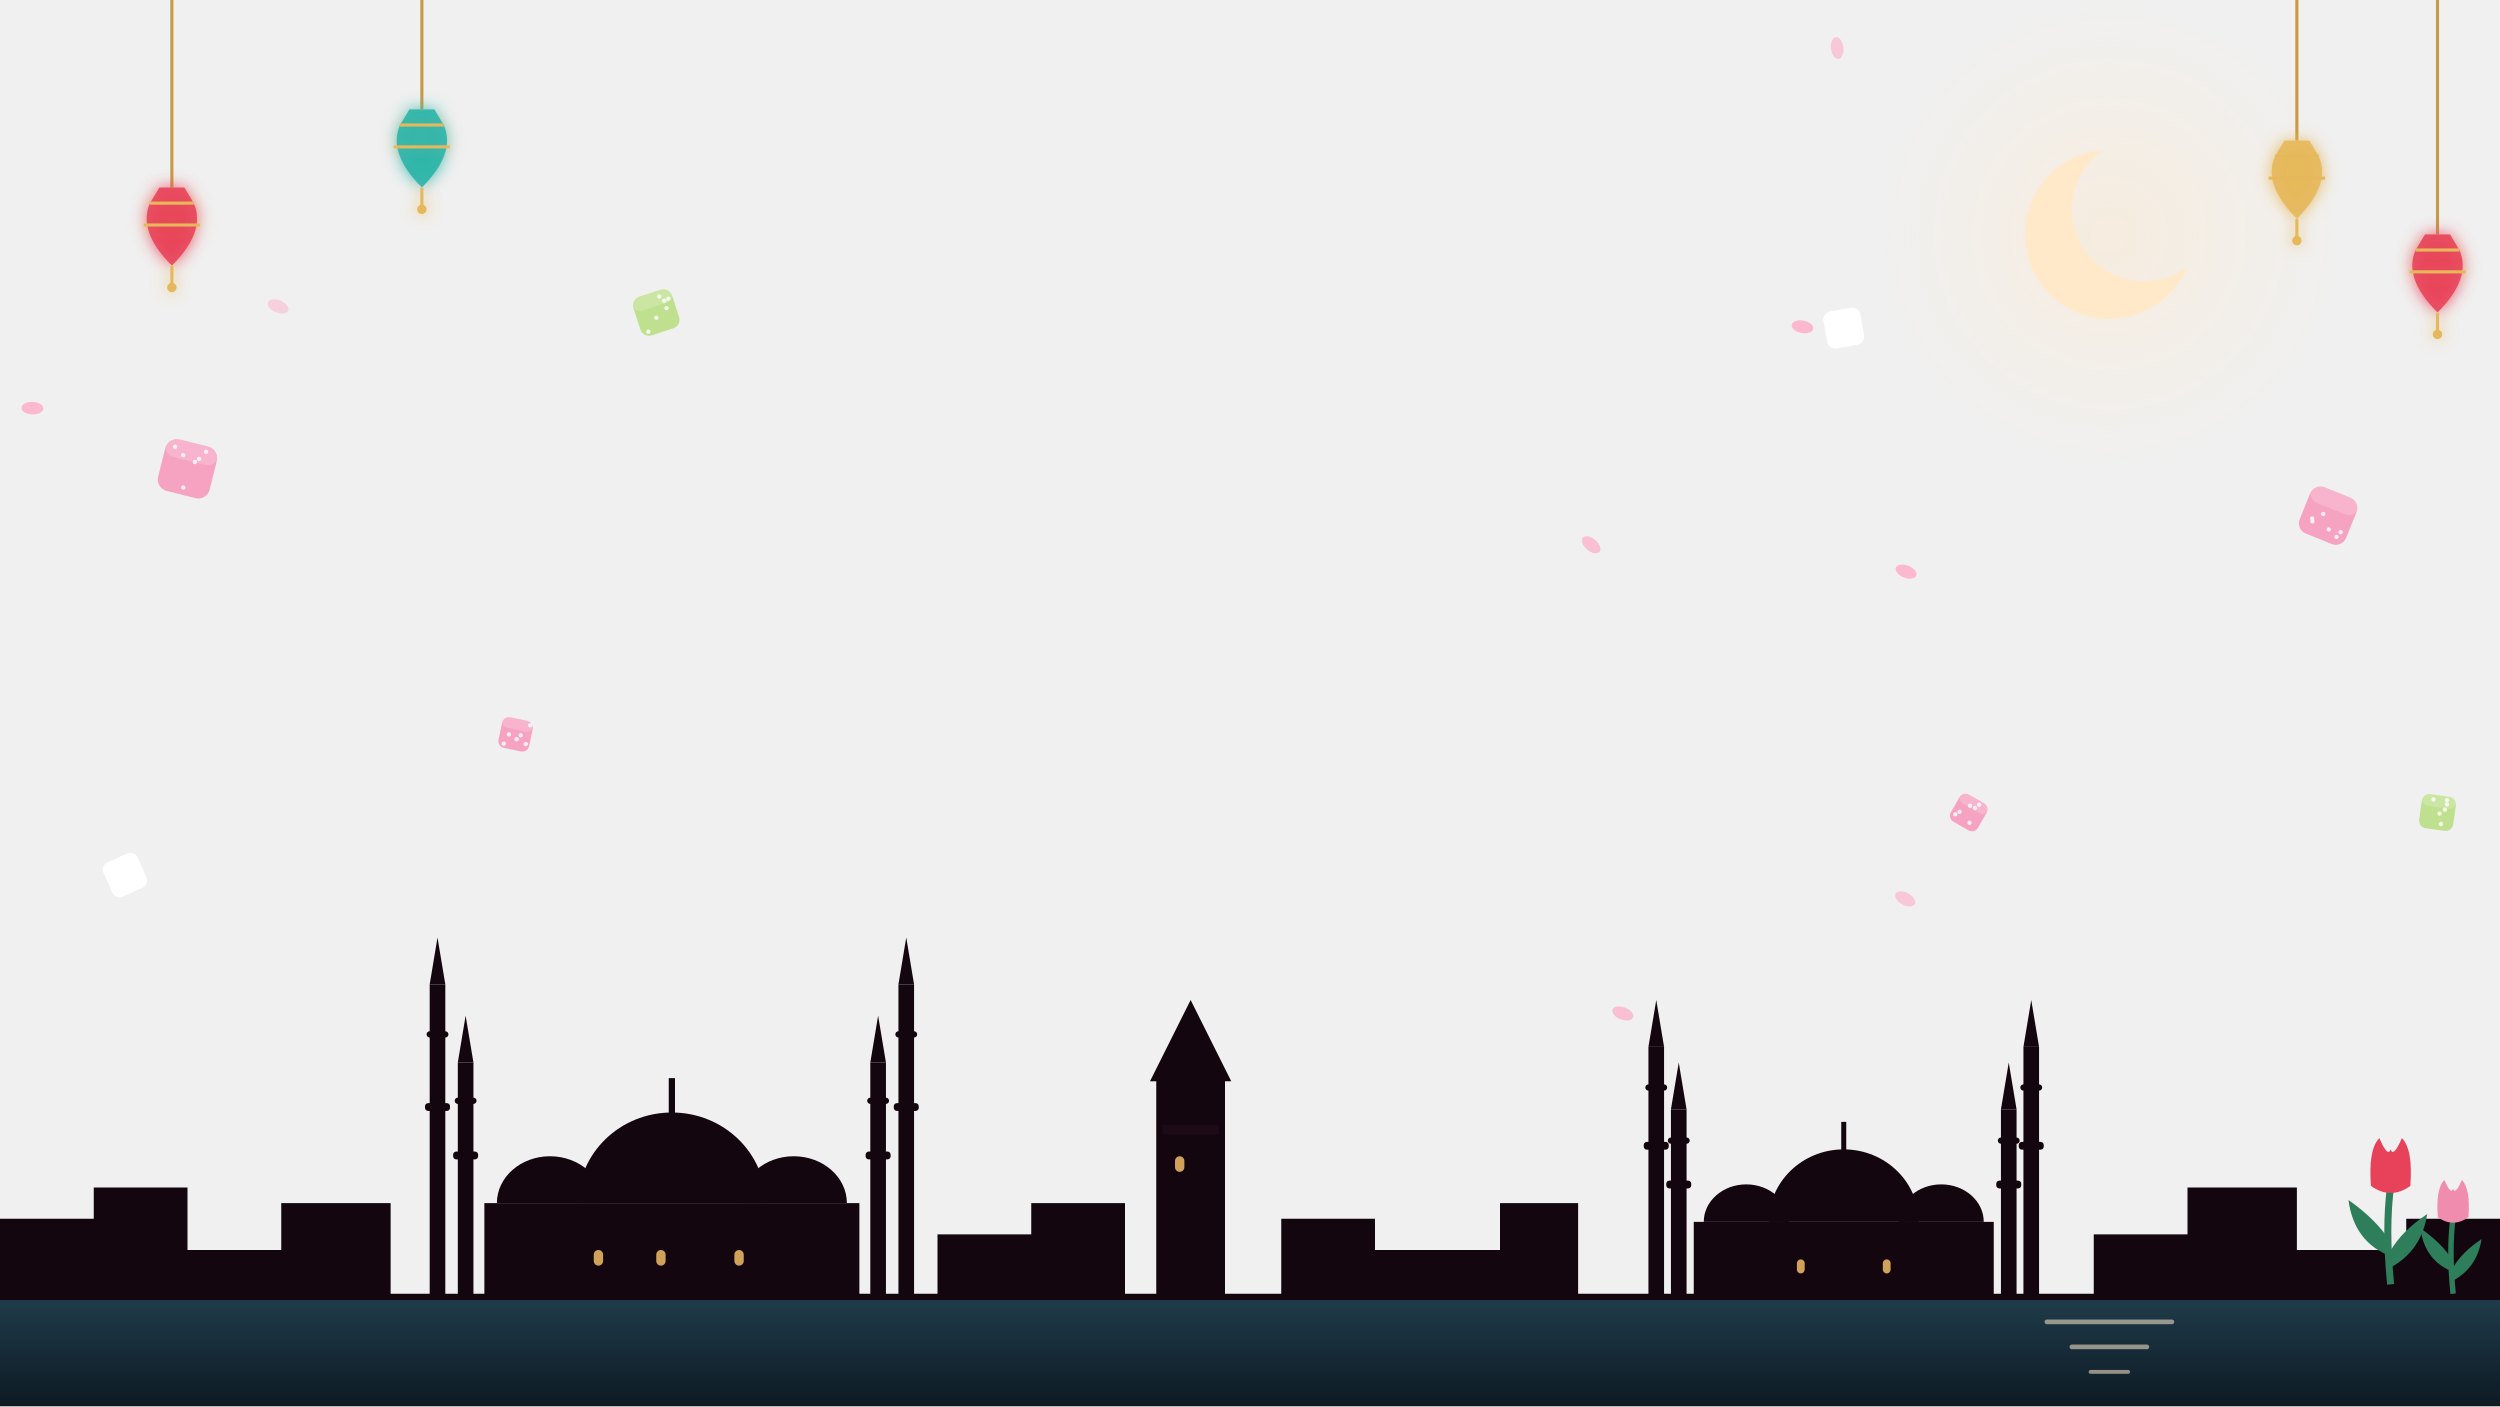
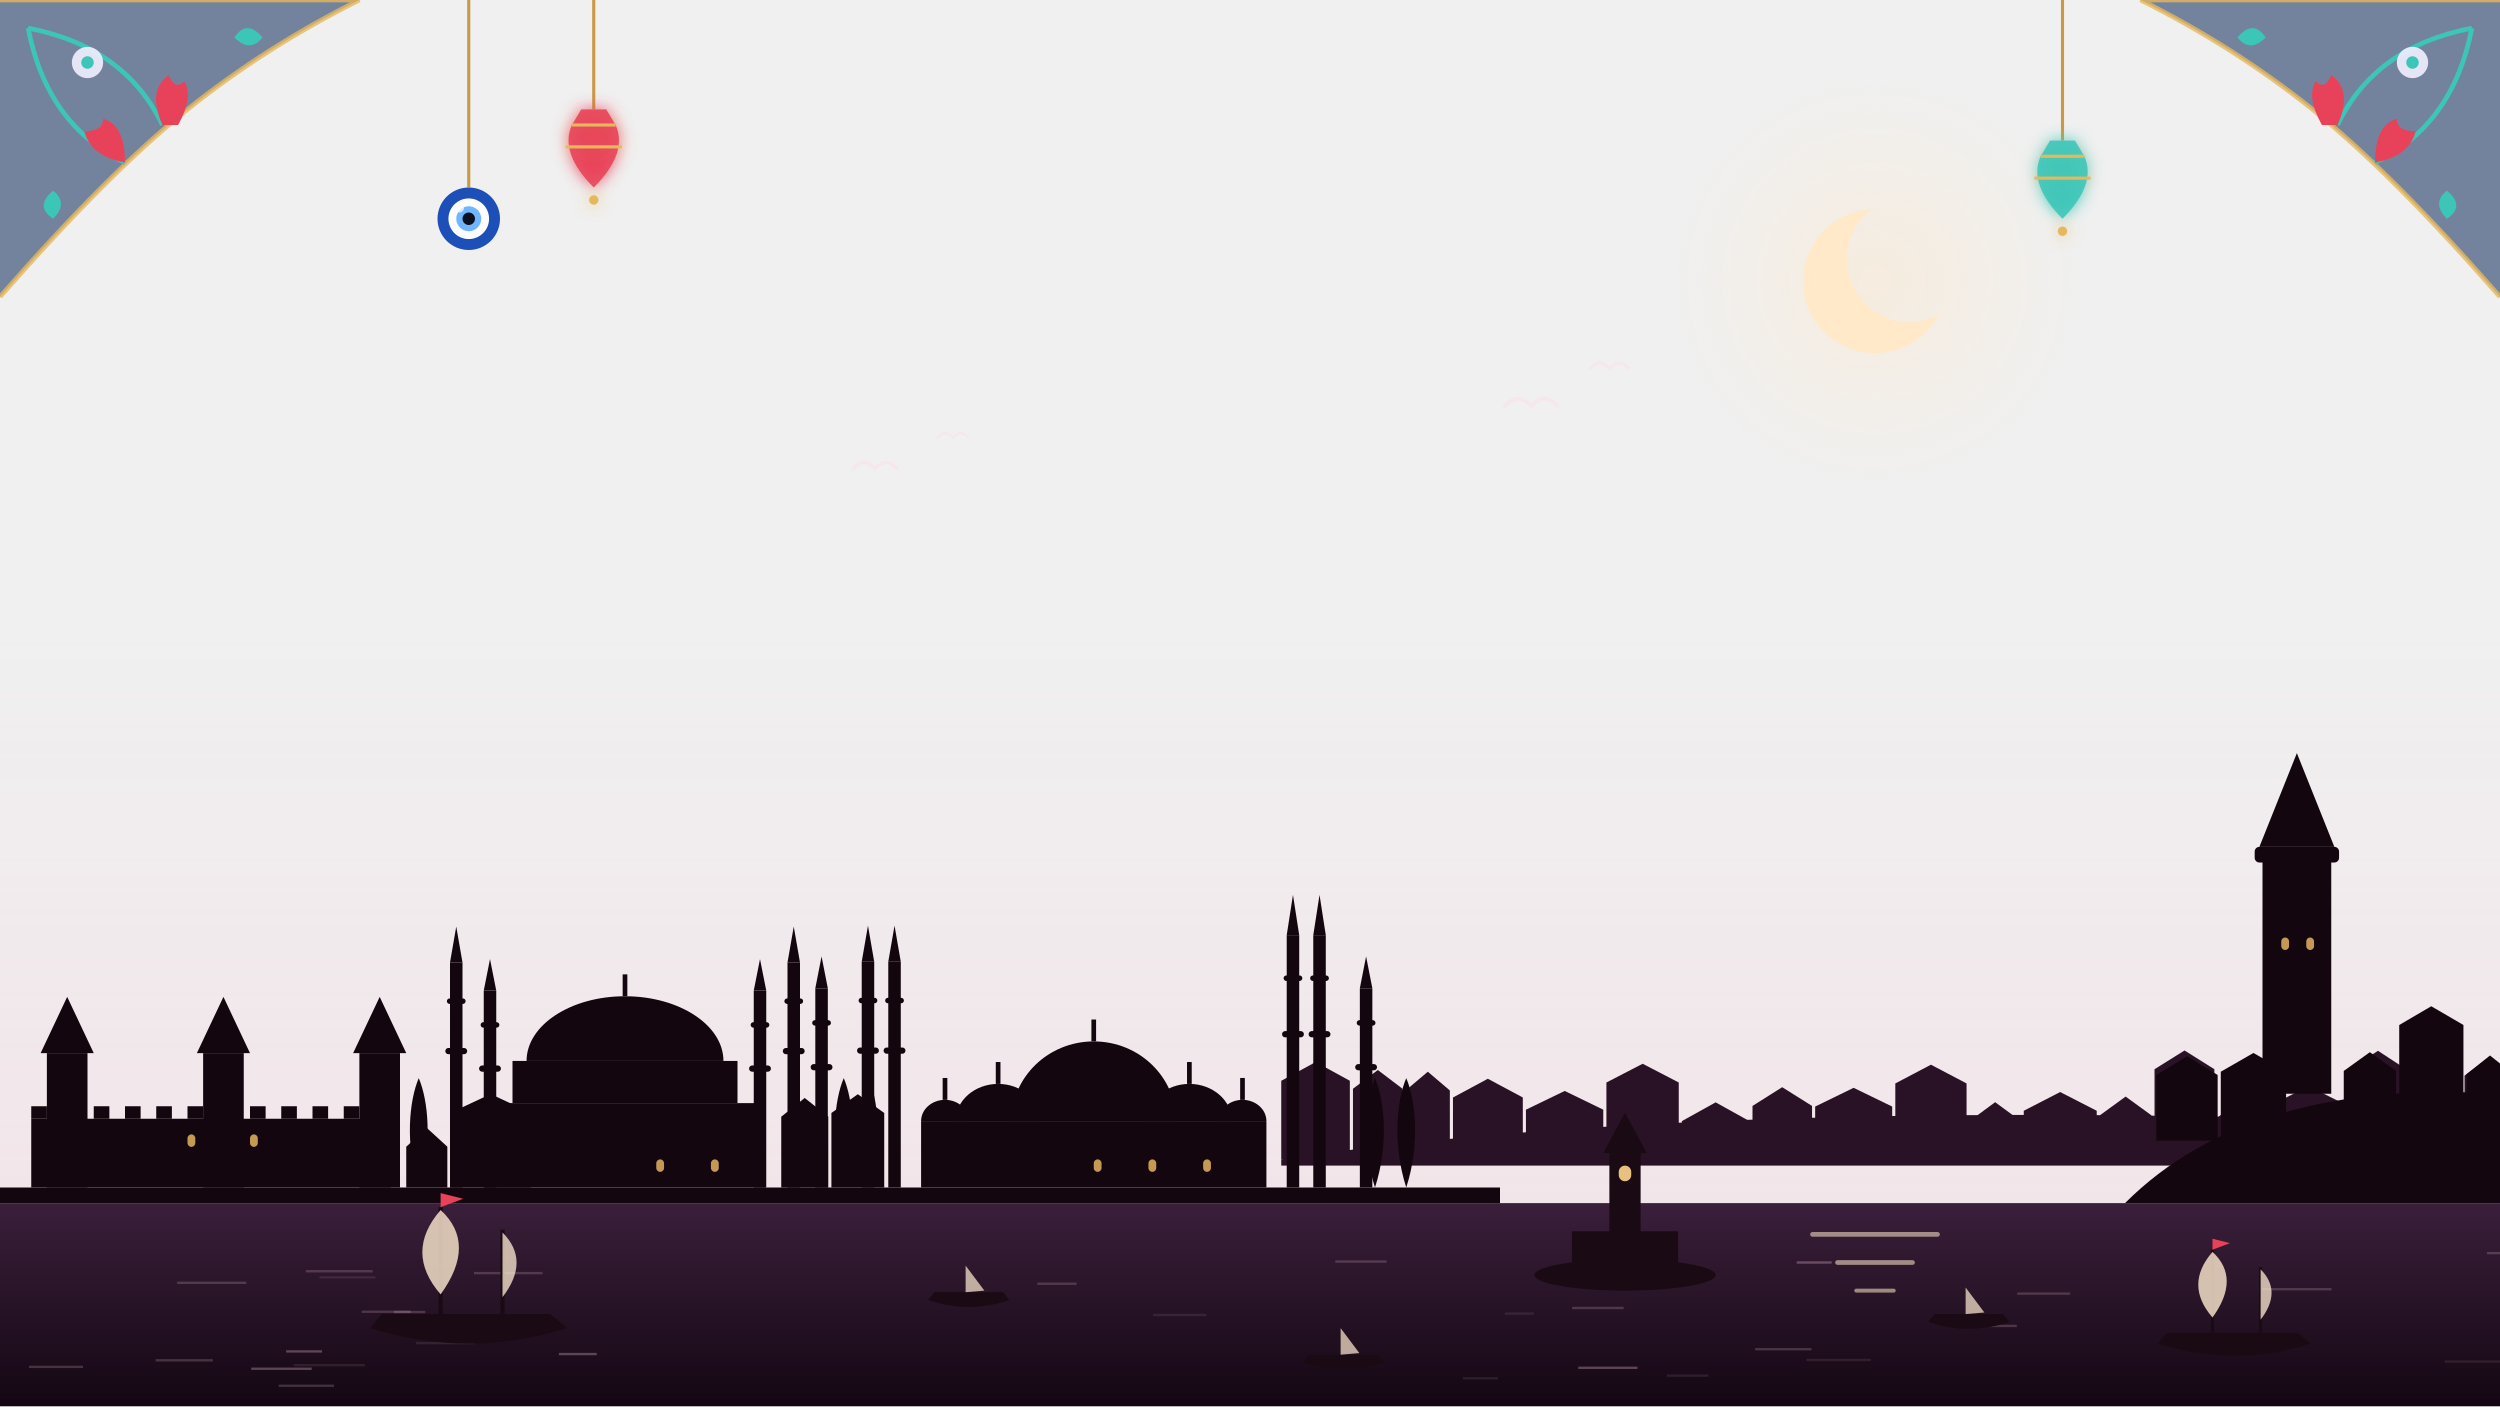
<svg xmlns="http://www.w3.org/2000/svg" width="1600" height="900" viewBox="0 0 1600 900">
  <defs>
    <filter id="g" x="-60%" y="-60%" width="220%" height="220%">
      <feGaussianBlur stdDeviation="5" result="b" />
      <feMerge>
        <feMergeNode in="b" />
        <feMergeNode in="SourceGraphic" />
      </feMerge>
    </filter>
+     <linearGradient id="sky" x1="0" y1="0" x2="0" y2="1">
+       <stop offset=".45" stop-color="#ff9fbf" stop-opacity="0" />
+       <stop offset="1" stop-color="#ff9fbf" stop-opacity=".18" />
+     </linearGradient>
    <linearGradient id="sea" x1="0" y1="0" x2="0" y2="1">
-       <stop offset="0" stop-color="#1f3b4a" />
-       <stop offset="1" stop-color="#0d1a24" />
+       <stop offset="0" stop-color="#3a1f3a" />
+       <stop offset="1" stop-color="#140713" />
    </linearGradient>
    <radialGradient id="halo">
      <stop offset="0" stop-color="#ffe6c4" stop-opacity=".4" />
      <stop offset="1" stop-color="#ffe6c4" stop-opacity="0" />
    </radialGradient>
    <mask id="cres">
      <rect width="1600" height="900" fill="#fff" />
-       <circle cx="1372" cy="134" r="46" fill="#000" />
+       <circle cx="1222" cy="166" r="40" fill="#000" />
    </mask>
  </defs>
-   <circle cx="1350" cy="150" r="150" fill="url(#halo)" />
-   <circle cx="1350" cy="150" r="54" fill="#ffe9c9" mask="url(#cres)" />
-   <line x1="110" y1="0" x2="110" y2="120" stroke="#c99a45" stroke-width="2" />
-   <g transform="translate(110 120)" filter="url(#g)">
+   <rect width="1600" height="900" fill="url(#sky)" />
+   <g transform="">
+     <path d="M0 0 H230 Q170 30 120 70 Q70 110 0 190Z" fill="#0f2a5a" opacity=".55" />
+     <path d="M0 0 H230 Q170 30 120 70 Q70 110 0 190" stroke="#e6b85c" stroke-width="3" fill="none" opacity=".8" />
+     <path d="M18 18 Q80 30 104 80 M18 18 Q30 80 80 104" stroke="#3cc6b8" stroke-width="3" fill="none" />
+     <path d="M104 80 q-10 -22 4 -32 q4 10 10 4 q6 10 -4 28Z" fill="#e8425a" />
+     <path d="M80 104 q-22 -4 -26 -20 q12 0 12 -8 q14 4 14 28Z" fill="#e8425a" />
+     <circle cx="56" cy="40" r="10" fill="#f3f0ff" opacity=".9" />
+     <circle cx="56" cy="40" r="4" fill="#3cc6b8" />
+     <path d="M150 24 q8 -12 18 0 q-8 10 -18 0Z M34 140 q-12 -8 0 -18 q10 8 0 18Z" fill="#3cc6b8" />
+   </g>
+   <g transform="translate(1600 0) scale(-1 1)">
+     <path d="M0 0 H230 Q170 30 120 70 Q70 110 0 190Z" fill="#0f2a5a" opacity=".55" />
+     <path d="M0 0 H230 Q170 30 120 70 Q70 110 0 190" stroke="#e6b85c" stroke-width="3" fill="none" opacity=".8" />
+     <path d="M18 18 Q80 30 104 80 M18 18 Q30 80 80 104" stroke="#3cc6b8" stroke-width="3" fill="none" />
+     <path d="M104 80 q-10 -22 4 -32 q4 10 10 4 q6 10 -4 28Z" fill="#e8425a" />
+     <path d="M80 104 q-22 -4 -26 -20 q12 0 12 -8 q14 4 14 28Z" fill="#e8425a" />
+     <circle cx="56" cy="40" r="10" fill="#f3f0ff" opacity=".9" />
+     <circle cx="56" cy="40" r="4" fill="#3cc6b8" />
+     <path d="M150 24 q8 -12 18 0 q-8 10 -18 0Z M34 140 q-12 -8 0 -18 q10 8 0 18Z" fill="#3cc6b8" />
+   </g>
+   <circle cx="1200" cy="180" r="130" fill="url(#halo)" />
+   <circle cx="1200" cy="180" r="46" fill="#ffe9c9" mask="url(#cres)" />
+   <path transform="translate(980 260) scale(1.2)" d="M-14 0 Q-7 -8 0 0 Q7 -8 14 0" stroke="#f6e7ee" stroke-width="2.2" fill="none" stroke-linecap="round" />
+   <path transform="translate(1030 236) scale(0.9)" d="M-14 0 Q-7 -8 0 0 Q7 -8 14 0" stroke="#f6e7ee" stroke-width="2.2" fill="none" stroke-linecap="round" />
+   <path transform="translate(560 300) scale(1)" d="M-14 0 Q-7 -8 0 0 Q7 -8 14 0" stroke="#f6e7ee" stroke-width="2.2" fill="none" stroke-linecap="round" />
+   <path transform="translate(610 280) scale(0.7)" d="M-14 0 Q-7 -8 0 0 Q7 -8 14 0" stroke="#f6e7ee" stroke-width="2.2" fill="none" stroke-linecap="round" />
+   <line x1="300" y1="0" x2="300" y2="120" stroke="#c99a45" stroke-width="2" />
+   <g transform="translate(300 140)">
+     <circle r="20" fill="#1d4fb8" />
+     <circle r="13" fill="#fff" />
+     <circle r="8" fill="#6fb6ff" />
+     <circle r="4" fill="#0b1020" />
+     <circle cx="-6" cy="-7" r="3" fill="#fff" opacity=".7" />
+   </g>
+   <line x1="380" y1="0" x2="380" y2="70" stroke="#c99a45" stroke-width="2" />
+   <g transform="translate(380 70)" filter="url(#g)">
    <path d="M-8 0 H8 L14 10 Q22 28 0 50 Q-22 28 -14 10Z" fill="#e8425a" opacity=".9" />
    <path d="M-14 10 H14 M-18 24 H18" stroke="#e6b85c" stroke-width="2" />
-     <path d="M0 50 L0 62" stroke="#e6b85c" stroke-width="2" />
-     <circle cy="64" r="3" fill="#e6b85c" />
-   </g>
-   <line x1="270" y1="0" x2="270" y2="70" stroke="#c99a45" stroke-width="2" />
-   <g transform="translate(270 70)" filter="url(#g)">
-     <path d="M-8 0 H8 L14 10 Q22 28 0 50 Q-22 28 -14 10Z" fill="#2fb5a8" opacity=".9" />
+     <circle cy="58" r="3" fill="#e6b85c" />
+   </g>
+   <line x1="1320" y1="0" x2="1320" y2="90" stroke="#c99a45" stroke-width="2" />
+   <g transform="translate(1320 90)" filter="url(#g)">
+     <path d="M-8 0 H8 L14 10 Q22 28 0 50 Q-22 28 -14 10Z" fill="#3cc6b8" opacity=".9" />
    <path d="M-14 10 H14 M-18 24 H18" stroke="#e6b85c" stroke-width="2" />
-     <path d="M0 50 L0 62" stroke="#e6b85c" stroke-width="2" />
-     <circle cy="64" r="3" fill="#e6b85c" />
-   </g>
-   <line x1="1470" y1="0" x2="1470" y2="90" stroke="#c99a45" stroke-width="2" />
-   <g transform="translate(1470 90)" filter="url(#g)">
-     <path d="M-8 0 H8 L14 10 Q22 28 0 50 Q-22 28 -14 10Z" fill="#e6b85c" opacity=".9" />
-     <path d="M-14 10 H14 M-18 24 H18" stroke="#e6b85c" stroke-width="2" />
-     <path d="M0 50 L0 62" stroke="#e6b85c" stroke-width="2" />
-     <circle cy="64" r="3" fill="#e6b85c" />
-   </g>
-   <line x1="1560" y1="0" x2="1560" y2="150" stroke="#c99a45" stroke-width="2" />
-   <g transform="translate(1560 150)" filter="url(#g)">
-     <path d="M-8 0 H8 L14 10 Q22 28 0 50 Q-22 28 -14 10Z" fill="#e8425a" opacity=".9" />
-     <path d="M-14 10 H14 M-18 24 H18" stroke="#e6b85c" stroke-width="2" />
-     <path d="M0 50 L0 62" stroke="#e6b85c" stroke-width="2" />
-     <circle cy="64" r="3" fill="#e6b85c" />
-   </g>
-   <g transform="translate(120 300) rotate(14)">
-     <rect x="-17" y="-17" width="34" height="34" rx="7.48" fill="#f6a3c1" />
-     <rect x="-17" y="-17" width="34" height="11.9" rx="6.8" fill="#fff" opacity=".18" />
-     <circle cx="-11.1" cy="-11.7" r="1.4" fill="#fff" opacity=".8" />
-     <circle cx="3.6" cy="-5.3" r="1.4" fill="#fff" opacity=".8" />
-     <circle cx="-4.8" cy="-7.8" r="1.4" fill="#fff" opacity=".8" />
-     <circle cx="0.3" cy="12.3" r="1.4" fill="#fff" opacity=".8" />
-     <circle cx="8.9" cy="-13.4" r="1.4" fill="#fff" opacity=".8" />
-     <circle cx="5.7" cy="-7.9" r="1.4" fill="#fff" opacity=".8" />
-   </g>
-   <g transform="translate(420 200) rotate(-18)">
-     <rect x="-13" y="-13" width="26" height="26" rx="5.72" fill="#bfe08e" />
-     <rect x="-13" y="-13" width="26" height="9.1" rx="5.2" fill="#fff" opacity=".18" />
-     <circle cx="-8.6" cy="10.1" r="1.4" fill="#fff" opacity=".8" />
-     <circle cx="7.1" cy="-0.6" r="1.4" fill="#fff" opacity=".8" />
-     <circle cx="5" cy="-9.2" r="1.4" fill="#fff" opacity=".8" />
-     <circle cx="-1" cy="3.2" r="1.4" fill="#fff" opacity=".8" />
-     <circle cx="10.1" cy="-6" r="1.4" fill="#fff" opacity=".8" />
-     <circle cx="7.2" cy="-5.6" r="1.4" fill="#fff" opacity=".8" />
-   </g>
-   <g transform="translate(1490 330) rotate(22)">
-     <rect x="-16" y="-16" width="32" height="32" rx="7.04" fill="#f6a3c1" />
-     <rect x="-16" y="-16" width="32" height="11.2" rx="6.4" fill="#fff" opacity=".18" />
-     <circle cx="-7.9" cy="7.2" r="1.4" fill="#fff" opacity=".8" />
-     <circle cx="-8.8" cy="5.5" r="1.4" fill="#fff" opacity=".8" />
-     <circle cx="-3.3" cy="0.2" r="1.4" fill="#fff" opacity=".8" />
-     <circle cx="11.4" cy="6.8" r="1.4" fill="#fff" opacity=".8" />
-     <circle cx="10.1" cy="10.6" r="1.4" fill="#fff" opacity=".8" />
-     <circle cx="3.7" cy="8" r="1.4" fill="#fff" opacity=".8" />
-   </g>
-   <g transform="translate(1180 210) rotate(-10)">
-     <rect x="-12" y="-12" width="24" height="24" rx="5.28" fill="#ffffff" />
-     <rect x="-12" y="-12" width="24" height="8.4" rx="4.8" fill="#fff" opacity=".18" />
-     <circle cx="4" cy="-5.4" r="1.4" fill="#fff" opacity=".8" />
-     <circle cx="-3.6" cy="0.3" r="1.4" fill="#fff" opacity=".8" />
-     <circle cx="7.6" cy="8.7" r="1.4" fill="#fff" opacity=".8" />
-     <circle cx="5.9" cy="2.8" r="1.4" fill="#fff" opacity=".8" />
-     <circle cx="-3.5" cy="7.8" r="1.4" fill="#fff" opacity=".8" />
-     <circle cx="-5.7" cy="-2" r="1.4" fill="#fff" opacity=".8" />
-   </g>
-   <g transform="translate(1560 520) rotate(8)">
-     <rect x="-11" y="-11" width="22" height="22" rx="4.84" fill="#bfe08e" />
-     <rect x="-11" y="-11" width="22" height="7.7" rx="4.4" fill="#fff" opacity=".18" />
-     <circle cx="5.3" cy="-6" r="1.4" fill="#fff" opacity=".8" />
-     <circle cx="3.2" cy="7" r="1.4" fill="#fff" opacity=".8" />
-     <circle cx="4.9" cy="-8.7" r="1.4" fill="#fff" opacity=".8" />
-     <circle cx="1.4" cy="0.5" r="1.4" fill="#fff" opacity=".8" />
-     <circle cx="4.4" cy="-2.4" r="1.4" fill="#fff" opacity=".8" />
-     <circle cx="-3.7" cy="-7.9" r="1.4" fill="#fff" opacity=".8" />
-   </g>
-   <g transform="translate(80 560) rotate(-24)">
-     <rect x="-12" y="-12" width="24" height="24" rx="5.28" fill="#ffffff" />
-     <rect x="-12" y="-12" width="24" height="8.4" rx="4.8" fill="#fff" opacity=".18" />
-     <circle cx="-9.4" cy="-5.7" r="1.4" fill="#fff" opacity=".8" />
-     <circle cx="2.8" cy="-8" r="1.4" fill="#fff" opacity=".8" />
-     <circle cx="1.4" cy="8.4" r="1.4" fill="#fff" opacity=".8" />
-     <circle cx="3.7" cy="-6.1" r="1.4" fill="#fff" opacity=".8" />
-     <circle cx="-6.3" cy="4.5" r="1.4" fill="#fff" opacity=".8" />
-     <circle cx="1" cy="-3.7" r="1.4" fill="#fff" opacity=".8" />
-   </g>
-   <g transform="translate(1260 520) rotate(30)">
-     <rect x="-10" y="-10" width="20" height="20" rx="4.4" fill="#f6a3c1" />
-     <rect x="-10" y="-10" width="20" height="7" rx="4" fill="#fff" opacity=".18" />
-     <circle cx="-6.9" cy="5.3" r="1.4" fill="#fff" opacity=".8" />
-     <circle cx="3.7" cy="5.4" r="1.4" fill="#fff" opacity=".8" />
-     <circle cx="3.3" cy="-7.6" r="1.4" fill="#fff" opacity=".8" />
-     <circle cx="-5.3" cy="2.6" r="1.4" fill="#fff" opacity=".8" />
-     <circle cx="2.1" cy="-4.5" r="1.4" fill="#fff" opacity=".8" />
-     <circle cx="-1.4" cy="-4.2" r="1.4" fill="#fff" opacity=".8" />
-   </g>
-   <g transform="translate(330 470) rotate(12)">
-     <rect x="-10" y="-10" width="20" height="20" rx="4.4" fill="#f6a3c1" />
-     <rect x="-10" y="-10" width="20" height="7" rx="4" fill="#fff" opacity=".18" />
-     <circle cx="-4.2" cy="0.9" r="1.4" fill="#fff" opacity=".8" />
-     <circle cx="7.9" cy="-7.6" r="1.4" fill="#fff" opacity=".8" />
-     <circle cx="3.3" cy="-0.1" r="1.4" fill="#fff" opacity=".8" />
-     <circle cx="-6.2" cy="7.4" r="1.4" fill="#fff" opacity=".8" />
-     <circle cx="1.3" cy="2.9" r="1.4" fill="#fff" opacity=".8" />
-     <circle cx="7.6" cy="4.7" r="1.4" fill="#fff" opacity=".8" />
-   </g>
-   <ellipse cx="1195" cy="213.2" rx="7" ry="4" transform="rotate(11.2 1195 0)" fill="#ff9fbf" opacity="0.7" />
-   <ellipse cx="298.2" cy="452.6" rx="7" ry="4" transform="rotate(126.4 298.2 0)" fill="#ff9fbf" opacity="0.6" />
-   <ellipse cx="1313" cy="456.5" rx="7" ry="4" transform="rotate(40.2 1313 0)" fill="#ff9fbf" opacity="0.6" />
-   <ellipse cx="98.9" cy="683.2" rx="7" ry="4" transform="rotate(129.4 98.9 0)" fill="#ff9fbf" opacity="0.4" />
-   <ellipse cx="1530.4" cy="654" rx="7" ry="4" transform="rotate(28.4 1530.4 0)" fill="#ff9fbf" opacity="0.5" />
-   <ellipse cx="30.3" cy="261.4" rx="7" ry="4" transform="rotate(2.1 30.3 0)" fill="#ff9fbf" opacity="0.7" />
-   <ellipse cx="1335.4" cy="252.9" rx="7" ry="4" transform="rotate(105.3 1335.4 0)" fill="#ff9fbf" opacity="0.7" />
-   <ellipse cx="70.5" cy="242.2" rx="7" ry="4" transform="rotate(96.1 70.5 0)" fill="#ff9fbf" opacity="0.4" />
-   <ellipse cx="1363.6" cy="395.9" rx="7" ry="4" transform="rotate(108.3 1363.6 0)" fill="#ff9fbf" opacity="0.5" />
-   <ellipse cx="8.4" cy="168.1" rx="7" ry="4" transform="rotate(113.2 8.4 0)" fill="#ff9fbf" opacity="0.5" />
-   <ellipse cx="1361.8" cy="392.4" rx="7" ry="4" transform="rotate(21.2 1361.8 0)" fill="#ff9fbf" opacity="0.7" />
-   <ellipse cx="438.5" cy="247.6" rx="7" ry="4" transform="rotate(142 438.5 0)" fill="#ff9fbf" opacity="0.6" />
-   <ellipse cx="1426" cy="252.1" rx="7" ry="4" transform="rotate(83 1426 0)" fill="#ff9fbf" opacity="0.5" />
-   <ellipse cx="257.2" cy="211.5" rx="7" ry="4" transform="rotate(22 257.2 0)" fill="#ff9fbf" opacity="0.4" />
-   <ellipse cx="1204.1" cy="277.6" rx="7" ry="4" transform="rotate(130.1 1204.1 0)" fill="#ff9fbf" opacity="0.7" />
-   <ellipse cx="368.5" cy="175.3" rx="7" ry="4" transform="rotate(113.6 368.5 0)" fill="#ff9fbf" opacity="0.7" />
-   <ellipse cx="1282.4" cy="692.9" rx="7" ry="4" transform="rotate(20.6 1282.4 0)" fill="#ff9fbf" opacity="0.6" />
-   <ellipse cx="79.8" cy="571.6" rx="7" ry="4" transform="rotate(145.2 79.8 0)" fill="#ff9fbf" opacity="0.5" />
+     <circle cy="58" r="3" fill="#e6b85c" />
+   </g>
+   <g fill="#2a1226">
+     <path d="M820 742 V691.7 L842 679.7 L863.9 691.7 V742Z" />
+     <path d="M865.9 742 V696.8 L881.8 684.8 L897.6 696.8 V742Z" />
+     <path d="M899.6 742 V697.9 L913.8 685.9 L927.9 697.9 V742Z" />
+     <path d="M929.9 742 V702.4 L952.2 690.4 L974.6 702.4 V742Z" />
+     <path d="M976.6 742 V710.2 L1001.4 698.2 L1026.1 710.2 V742Z" />
+     <path d="M1028.1 742 V692.8 L1051.3 680.8 L1074.4 692.8 V742Z" />
+     <path d="M1076.4 742 V717.5 L1098 705.5 L1119.6 717.5 V742Z" />
+     <path d="M1121.6 742 V707.8 L1140.6 695.8 L1159.7 707.8 V742Z" />
+     <path d="M1161.7 742 V708.2 L1186.3 696.2 L1211 708.2 V742Z" />
+     <path d="M1213 742 V693.4 L1235.8 681.4 L1258.6 693.4 V742Z" />
+     <path d="M1260.6 742 V717.4 L1276.9 705.4 L1293.2 717.4 V742Z" />
+     <path d="M1295.2 742 V710.9 L1318.5 698.9 L1341.9 710.9 V742Z" />
+     <path d="M1343.9 742 V713.8 L1360.4 701.8 L1376.9 713.8 V742Z" />
+     <path d="M1378.9 742 V684.3 L1398.1 672.3 L1417.2 684.3 V742Z" />
+     <path d="M1419.2 742 V715.2 L1435.4 703.2 L1451.5 715.2 V742Z" />
+     <path d="M1453.5 742 V707.2 L1477.6 695.2 L1501.6 707.2 V742Z" />
+     <path d="M1503.6 742 V684.5 L1521.9 672.5 L1540.2 684.5 V742Z" />
+     <path d="M1542.2 742 V704.9 L1558.7 692.9 L1575.3 704.9 V742Z" />
+     <path d="M1577.3 742 V688.4 L1593.1 676.4 L1608.9 688.4 V742Z" />
+     <path d="M820 742 Q1100 700 1600 720 V746 H820Z" />
+   </g>
  <g fill="#13060e">
-     <path d="M310 830 V770 H550 V830Z" />
-     <path d="M370 770 A60 58 0 0 1 490 770Z" />
-     <rect x="428" y="690" width="4" height="26" />
-     <path d="M318 770 A34 30 0 0 1 386 770Z M474 770 A34 30 0 0 1 542 770Z" />
-     <rect x="275" y="630" width="10" height="200" />
-     <rect x="272" y="706" width="16" height="5" rx="2" />
-     <rect x="273" y="660" width="14" height="4" rx="2" />
-     <path d="M275 630 L280 600 L285 630Z" />
-     <rect x="575" y="630" width="10" height="200" />
-     <rect x="572" y="706" width="16" height="5" rx="2" />
-     <rect x="573" y="660" width="14" height="4" rx="2" />
-     <path d="M575 630 L580 600 L585 630Z" />
-     <rect x="293" y="680" width="10" height="150" />
-     <rect x="290" y="737" width="16" height="5" rx="2" />
-     <rect x="291" y="702.5" width="14" height="4" rx="2" />
-     <path d="M293 680 L298 650 L303 680Z" />
-     <rect x="557" y="680" width="10" height="150" />
-     <rect x="554" y="737" width="16" height="5" rx="2" />
-     <rect x="555" y="702.5" width="14" height="4" rx="2" />
-     <path d="M557 680 L562 650 L567 680Z" />
-     <path d="M1084 830 V782 H1276 V830Z" />
-     <path d="M1132 782 A48 46.4 0 0 1 1228 782Z" />
-     <rect x="1178.4" y="718" width="3.2" height="20.8" />
-     <path d="M1090.4 782 A27.2 24 0 0 1 1144.8 782Z M1215.2 782 A27.2 24 0 0 1 1269.6 782Z" />
-     <rect x="1055" y="670" width="10" height="160" />
-     <rect x="1052" y="730.8" width="16" height="5" rx="2" />
-     <rect x="1053" y="694" width="14" height="4" rx="2" />
-     <path d="M1055 670 L1060 640 L1065 670Z" />
-     <rect x="1295" y="670" width="10" height="160" />
-     <rect x="1292" y="730.8" width="16" height="5" rx="2" />
-     <rect x="1293" y="694" width="14" height="4" rx="2" />
-     <path d="M1295 670 L1300 640 L1305 670Z" />
-     <rect x="1069.4" y="710" width="10" height="120" />
-     <rect x="1066.4" y="755.6" width="16" height="5" rx="2" />
-     <rect x="1067.4" y="728" width="14" height="4" rx="2" />
-     <path d="M1069.4 710 L1074.4 680 L1079.4 710Z" />
-     <rect x="1280.6" y="710" width="10" height="120" />
-     <rect x="1277.6" y="755.6" width="16" height="5" rx="2" />
-     <rect x="1278.6" y="728" width="14" height="4" rx="2" />
-     <path d="M1280.6 710 L1285.6 680 L1290.6 710Z" />
-     <rect x="740" y="690" width="44" height="140" />
-     <path d="M736 692 L762 640 L788 692Z" />
-     <rect x="744" y="720" width="36" height="6" fill="#1d0a16" />
-     <path d="M0 830 V780 H60 V760 H120 V800 H180 V770 H250 V830Z M600 830 V790 H660 V770 H720 V830Z M820 830 V780 H880 V800 H960 V770 H1010 V830Z M1340 830 V790 H1400 V760 H1470 V800 H1540 V780 H1600 V830Z" />
-     <rect y="828" width="1600" height="4" />
-   </g>
-   <g fill="#ffc96b" opacity=".8">
-     <rect x="380" y="800" width="6" height="10" rx="3" />
-     <rect x="420" y="800" width="6" height="10" rx="3" />
-     <rect x="470" y="800" width="6" height="10" rx="3" />
-     <rect x="1150" y="806" width="5" height="9" rx="2.5" />
-     <rect x="1205" y="806" width="5" height="9" rx="2.5" />
-     <rect x="752" y="740" width="6" height="10" rx="3" />
-   </g>
-   <rect y="832" width="1600" height="68" fill="url(#sea)" />
+     <path d="M20 760 V716 H250 V760Z" />
+     <rect x="20" y="708" width="10" height="8" />
+     <rect x="40" y="708" width="10" height="8" />
+     <rect x="60" y="708" width="10" height="8" />
+     <rect x="80" y="708" width="10" height="8" />
+     <rect x="100" y="708" width="10" height="8" />
+     <rect x="120" y="708" width="10" height="8" />
+     <rect x="140" y="708" width="10" height="8" />
+     <rect x="160" y="708" width="10" height="8" />
+     <rect x="180" y="708" width="10" height="8" />
+     <rect x="200" y="708" width="10" height="8" />
+     <rect x="220" y="708" width="10" height="8" />
+     <rect x="240" y="708" width="10" height="8" />
+     <rect x="30" y="674" width="26" height="86" />
+     <path d="M26 674 L43 638 L60 674Z" />
+     <rect x="130" y="674" width="26" height="86" />
+     <path d="M126 674 L143 638 L160 674Z" />
+     <rect x="230" y="674" width="26" height="86" />
+     <path d="M226 674 L243 638 L260 674Z" />
+     <path d="M310 760 V706 H490 V760Z" />
+     <path d="M328 706 V679 H472 V706Z" />
+     <path d="M337 679 A63 41.4 0 0 1 463 679Z" />
+     <rect x="398.5" y="623.6" width="3" height="14" />
+     <rect x="288" y="616" width="8" height="144" />
+     <rect x="285" y="670.7" width="14" height="4" rx="2" />
+     <rect x="286" y="639" width="12" height="3.5" rx="1.75" />
+     <path d="M288 616 L292 593 L296 616Z" />
+     <rect x="504" y="616" width="8" height="144" />
+     <rect x="501" y="670.7" width="14" height="4" rx="2" />
+     <rect x="502" y="639" width="12" height="3.5" rx="1.75" />
+     <path d="M504 616 L508 593 L512 616Z" />
+     <rect x="309.6" y="634" width="8" height="126" />
+     <rect x="306.6" y="681.9" width="14" height="4" rx="2" />
+     <rect x="307.6" y="654.2" width="12" height="3.5" rx="1.75" />
+     <path d="M309.6 634 L313.6 613.8 L317.6 634Z" />
+     <rect x="482.4" y="634" width="8" height="126" />
+     <rect x="479.4" y="681.9" width="14" height="4" rx="2" />
+     <rect x="480.4" y="654.2" width="12" height="3.5" rx="1.75" />
+     <path d="M482.4 634 L486.4 613.8 L490.4 634Z" />
+     <path d="M589.5 760 V717.5 H810.5 V760Z" />
+     <path d="M647.3 717.5 A52.7 51 0 0 1 752.7 717.5Z" />
+     <rect x="698.5" y="652.5" width="3" height="14" />
+     <path d="M611.6 717.5 A27.2 23.8 0 0 1 666 717.5Z" />
+     <rect x="637.3" y="679.7" width="3" height="14" />
+     <path d="M734 717.5 A27.2 23.8 0 0 1 788.4 717.5Z" />
+     <rect x="759.7" y="679.7" width="3" height="14" />
+     <path d="M589.5 717.5 A15.3 13.6 0 0 1 620.1 717.5Z" />
+     <rect x="603.3" y="689.9" width="3" height="14" />
+     <path d="M779.9 717.5 A15.3 13.6 0 0 1 810.5 717.5Z" />
+     <rect x="793.7" y="689.9" width="3" height="14" />
+     <rect x="551.5" y="615.5" width="8" height="144.5" />
+     <rect x="548.5" y="670.4" width="14" height="4" rx="2" />
+     <rect x="549.5" y="638.6" width="12" height="3.5" rx="1.75" />
+     <path d="M551.5 615.5 L555.5 592.4 L559.5 615.5Z" />
+     <rect x="568.5" y="615.5" width="8" height="144.5" />
+     <rect x="565.5" y="670.4" width="14" height="4" rx="2" />
+     <rect x="566.5" y="638.6" width="12" height="3.5" rx="1.75" />
+     <path d="M568.5 615.5 L572.5 592.4 L576.5 615.5Z" />
+     <rect x="823.5" y="598.5" width="8" height="161.5" />
+     <rect x="820.5" y="659.9" width="14" height="4" rx="2" />
+     <rect x="821.5" y="624.3" width="12" height="3.5" rx="1.75" />
+     <path d="M823.5 598.5 L827.5 572.7 L831.5 598.5Z" />
+     <rect x="840.5" y="598.5" width="8" height="161.5" />
+     <rect x="837.5" y="659.9" width="14" height="4" rx="2" />
+     <rect x="838.5" y="624.3" width="12" height="3.5" rx="1.75" />
+     <path d="M840.5 598.5 L844.5 572.7 L848.5 598.5Z" />
+     <rect x="521.8" y="632.5" width="8" height="127.5" />
+     <rect x="518.8" y="681" width="14" height="4" rx="2" />
+     <rect x="519.8" y="652.9" width="12" height="3.5" rx="1.75" />
+     <path d="M521.8 632.5 L525.8 612.1 L529.8 632.5Z" />
+     <rect x="870.3" y="632.5" width="8" height="127.5" />
+     <rect x="867.3" y="681" width="14" height="4" rx="2" />
+     <rect x="868.3" y="652.9" width="12" height="3.5" rx="1.75" />
+     <path d="M870.3 632.5 L874.3 612.1 L878.3 632.5Z" />
+     <path d="M260 760 V733.9 L273.2 721.9 L286.3 733.9 V760Z" />
+     <path d="M288.3 760 V712.2 L314 700.2 L339.7 712.2 V760Z" />
+     <path d="M500 760 V714.7 L515 702.7 L530.1 714.7 V760Z" />
+     <path d="M532.1 760 V712.3 L549 700.3 L565.9 712.3 V760Z" />
+     <path d="M250 760 C241 732 244 704 250 690 C256 704 259 732 250 760Z" />
+     <path d="M268 760 C259 732 262 704 268 690 C274 704 277 732 268 760Z" />
+     <path d="M540 760 C531 732 534 704 540 690 C546 704 549 732 540 760Z" />
+     <path d="M556 760 C547 732 550 704 556 690 C562 704 565 732 556 760Z" />
+     <path d="M880 760 C871 732 874 704 880 690 C886 704 889 732 880 760Z" />
+     <path d="M900 760 C891 732 894 704 900 690 C906 704 909 732 900 760Z" />
+     <path d="M0 760 H960 V770 H0Z" />
+     <path d="M1360 770 Q1440 690 1600 700 V770Z" />
+     <rect x="1448" y="550" width="44" height="150" />
+     <rect x="1443" y="542" width="54" height="10" rx="3" />
+     <path d="M1446 542 L1470 482 L1494 542Z" />
+     <path d="M1380 730 V688 L1399.7 676 L1419.3 688 V730Z" />
+     <path d="M1421.3 730 V685.9 L1442.2 673.9 L1463.1 685.9 V730Z" />
+     <path d="M1500 712 V685.4 L1516.7 673.4 L1533.5 685.4 V712Z" />
+     <path d="M1535.5 712 V656 L1556 644 L1576.6 656 V712Z" />
+     <path d="M1578.6 712 V687.5 L1593.6 675.5 L1608.5 687.5 V712Z" />
+   </g>
+   <g fill="#ffc96b" opacity=".75">
+     <rect x="420" y="742" width="5" height="8" rx="2.5" />
+     <rect x="455" y="742" width="5" height="8" rx="2.5" />
+     <rect x="700" y="742" width="5" height="8" rx="2.5" />
+     <rect x="735" y="742" width="5" height="8" rx="2.5" />
+     <rect x="770" y="742" width="5" height="8" rx="2.5" />
+     <rect x="1460" y="600" width="5" height="8" rx="2.5" />
+     <rect x="1476" y="600" width="5" height="8" rx="2.5" />
+     <rect x="120" y="726" width="5" height="8" rx="2.5" />
+     <rect x="160" y="726" width="5" height="8" rx="2.5" />
+   </g>
+   <rect y="770" width="1600" height="130" fill="url(#sea)" />
+   <line x1="266.2" y1="859.6" x2="303.2" y2="859.6" stroke="#f6c9d8" stroke-width="1.5" opacity="0.1" />
+   <line x1="663.9" y1="821.6" x2="689" y2="821.6" stroke="#f6c9d8" stroke-width="1.5" opacity="0.2" />
+   <line x1="1591.7" y1="802" x2="1630.8" y2="802" stroke="#f6c9d8" stroke-width="1.5" opacity="0.2" />
+   <line x1="178.4" y1="886.9" x2="213.8" y2="886.9" stroke="#f6c9d8" stroke-width="1.5" opacity="0.2" />
+   <line x1="1564.6" y1="871.4" x2="1607.9" y2="871.4" stroke="#f6c9d8" stroke-width="1.5" opacity="0.1" />
+   <line x1="99.6" y1="870.6" x2="136.2" y2="870.6" stroke="#f6c9d8" stroke-width="1.5" opacity="0.2" />
+   <line x1="1123.3" y1="863.5" x2="1159.3" y2="863.5" stroke="#f6c9d8" stroke-width="1.5" opacity="0.2" />
+   <line x1="357.7" y1="866.6" x2="381.9" y2="866.6" stroke="#f6c9d8" stroke-width="1.5" opacity="0.3" />
+   <line x1="1149.9" y1="808" x2="1172.3" y2="808" stroke="#f6c9d8" stroke-width="1.5" opacity="0.3" />
+   <line x1="252.2" y1="839.7" x2="272.1" y2="839.7" stroke="#f6c9d8" stroke-width="1.5" opacity="0.2" />
+   <line x1="18.6" y1="874.8" x2="53.1" y2="874.8" stroke="#f6c9d8" stroke-width="1.5" opacity="0.2" />
+   <line x1="936.3" y1="882.1" x2="958.7" y2="882.1" stroke="#f6c9d8" stroke-width="1.5" opacity="0.1" />
+   <line x1="854.6" y1="807.4" x2="887.4" y2="807.4" stroke="#f6c9d8" stroke-width="1.5" opacity="0.2" />
+   <line x1="963.1" y1="840.7" x2="981.6" y2="840.7" stroke="#f6c9d8" stroke-width="1.5" opacity="0.1" />
+   <line x1="1006.2" y1="837.1" x2="1039.1" y2="837.1" stroke="#f6c9d8" stroke-width="1.5" opacity="0.2" />
+   <line x1="188" y1="873.7" x2="233.4" y2="873.7" stroke="#f6c9d8" stroke-width="1.5" opacity="0.1" />
+   <line x1="1262" y1="848.6" x2="1290.8" y2="848.6" stroke="#f6c9d8" stroke-width="1.5" opacity="0.2" />
+   <line x1="738" y1="841.6" x2="772" y2="841.6" stroke="#f6c9d8" stroke-width="1.5" opacity="0.1" />
+   <line x1="195.7" y1="813.6" x2="238.5" y2="813.6" stroke="#f6c9d8" stroke-width="1.5" opacity="0.2" />
+   <line x1="1156.2" y1="870.4" x2="1197.3" y2="870.4" stroke="#f6c9d8" stroke-width="1.5" opacity="0.1" />
+   <line x1="1010.1" y1="875.4" x2="1048" y2="875.4" stroke="#f6c9d8" stroke-width="1.5" opacity="0.3" />
+   <line x1="183.1" y1="864.9" x2="206.1" y2="864.9" stroke="#f6c9d8" stroke-width="1.5" opacity="0.3" />
+   <line x1="1291" y1="827.9" x2="1324.9" y2="827.9" stroke="#f6c9d8" stroke-width="1.5" opacity="0.2" />
+   <line x1="1066.8" y1="880.4" x2="1093.4" y2="880.4" stroke="#f6c9d8" stroke-width="1.5" opacity="0.1" />
+   <line x1="160.8" y1="876" x2="199.5" y2="876" stroke="#f6c9d8" stroke-width="1.5" opacity="0.3" />
+   <line x1="303.4" y1="814.8" x2="347.2" y2="814.8" stroke="#f6c9d8" stroke-width="1.5" opacity="0.2" />
+   <line x1="204.4" y1="817.5" x2="240.3" y2="817.5" stroke="#f6c9d8" stroke-width="1.5" opacity="0.1" />
+   <line x1="1446.2" y1="825.1" x2="1492.2" y2="825.1" stroke="#f6c9d8" stroke-width="1.5" opacity="0.2" />
+   <line x1="113.4" y1="821" x2="157.6" y2="821" stroke="#f6c9d8" stroke-width="1.5" opacity="0.2" />
+   <line x1="231.5" y1="839.5" x2="262.9" y2="839.5" stroke="#f6c9d8" stroke-width="1.5" opacity="0.2" />
  <g stroke="#ffe9c9" stroke-linecap="round" opacity=".55">
-     <line x1="1310" y1="846" x2="1390" y2="846" stroke-width="3" />
-     <line x1="1326" y1="862" x2="1374" y2="862" stroke-width="3" />
-     <line x1="1338" y1="878" x2="1362" y2="878" stroke-width="2.5" />
-   </g>
-   <g transform="translate(1530 822) scale(0.9)">
-     <path d="M0 0 Q-4 -40 0 -70" stroke="#2e7d5b" stroke-width="5" fill="none" />
-     <path d="M0 -20 Q-26 -30 -30 -60 Q-10 -46 0 -30Z M0 -12 Q22 -24 26 -50 Q8 -38 0 -24Z" fill="#2e7d5b" />
-     <path d="M-14 -70 Q-16 -96 -8 -104 Q-2 -90 0 -96 Q2 -90 8 -104 Q16 -96 14 -70 Q0 -60 -14 -70Z" fill="#e8425a" />
-   </g>
-   <g transform="translate(1570 828) scale(0.7)">
-     <path d="M0 0 Q-4 -40 0 -70" stroke="#2e7d5b" stroke-width="5" fill="none" />
-     <path d="M0 -20 Q-26 -30 -30 -60 Q-10 -46 0 -30Z M0 -12 Q22 -24 26 -50 Q8 -38 0 -24Z" fill="#2e7d5b" />
-     <path d="M-14 -70 Q-16 -96 -8 -104 Q-2 -90 0 -96 Q2 -90 8 -104 Q16 -96 14 -70 Q0 -60 -14 -70Z" fill="#f08cae" />
+     <line x1="1160" y1="790" x2="1240" y2="790" stroke-width="3" />
+     <line x1="1176" y1="808" x2="1224" y2="808" stroke-width="3" />
+     <line x1="1188" y1="826" x2="1212" y2="826" stroke-width="2.5" />
+   </g>
+   <g fill="#1a0a14">
+     <ellipse cx="1040" cy="816" rx="58" ry="10" />
+     <rect x="1006" y="788" width="68" height="26" />
+     <rect x="1030" y="738" width="20" height="52" />
+     <path d="M1026 738 H1054 L1040 712Z" />
+   </g>
+   <rect x="1036" y="746" width="8" height="10" rx="4" fill="#ffd58a" opacity=".9" />
+   <g transform="translate(300 850) scale(0.9)">
+     <path d="M-70 0 Q0 22 70 0 L58 -10 H-62Z" fill="#1a0a14" />
+     <line x1="-20" y1="-10" x2="-20" y2="-86" stroke="#1a0a14" stroke-width="3" />
+     <line x1="24" y1="-10" x2="24" y2="-70" stroke="#1a0a14" stroke-width="3" />
+     <path d="M-20 -84 Q6 -60 -20 -24Z M-20 -84 Q-46 -54 -20 -24Z" fill="#f3dfc8" opacity=".85" />
+     <path d="M24 -68 Q44 -48 24 -22Z" fill="#f3dfc8" opacity=".8" />
+     <path d="M-20 -86 L-4 -92 L-20 -96" fill="#e8425a" />
+   </g>
+   <g transform="translate(1430 860) scale(0.7)">
+     <path d="M-70 0 Q0 22 70 0 L58 -10 H-62Z" fill="#1a0a14" />
+     <line x1="-20" y1="-10" x2="-20" y2="-86" stroke="#1a0a14" stroke-width="3" />
+     <line x1="24" y1="-10" x2="24" y2="-70" stroke="#1a0a14" stroke-width="3" />
+     <path d="M-20 -84 Q6 -60 -20 -24Z M-20 -84 Q-46 -54 -20 -24Z" fill="#f3dfc8" opacity=".85" />
+     <path d="M24 -68 Q44 -48 24 -22Z" fill="#f3dfc8" opacity=".8" />
+     <path d="M-20 -86 L-4 -92 L-20 -96" fill="#e8425a" />
+   </g>
+   <g transform="translate(620 832)">
+     <path d="M-26 0 Q0 9 26 0 L22 -5 H-22Z" fill="#1a0a14" />
+     <path d="M-2 -5 L-2 -22 L10 -6Z" fill="#f3dfc8" opacity=".75" />
+   </g>
+   <g transform="translate(860 872)">
+     <path d="M-26 0 Q0 9 26 0 L22 -5 H-22Z" fill="#1a0a14" />
+     <path d="M-2 -5 L-2 -22 L10 -6Z" fill="#f3dfc8" opacity=".75" />
+   </g>
+   <g transform="translate(1260 846)">
+     <path d="M-26 0 Q0 9 26 0 L22 -5 H-22Z" fill="#1a0a14" />
+     <path d="M-2 -5 L-2 -22 L10 -6Z" fill="#f3dfc8" opacity=".75" />
  </g>
</svg>
